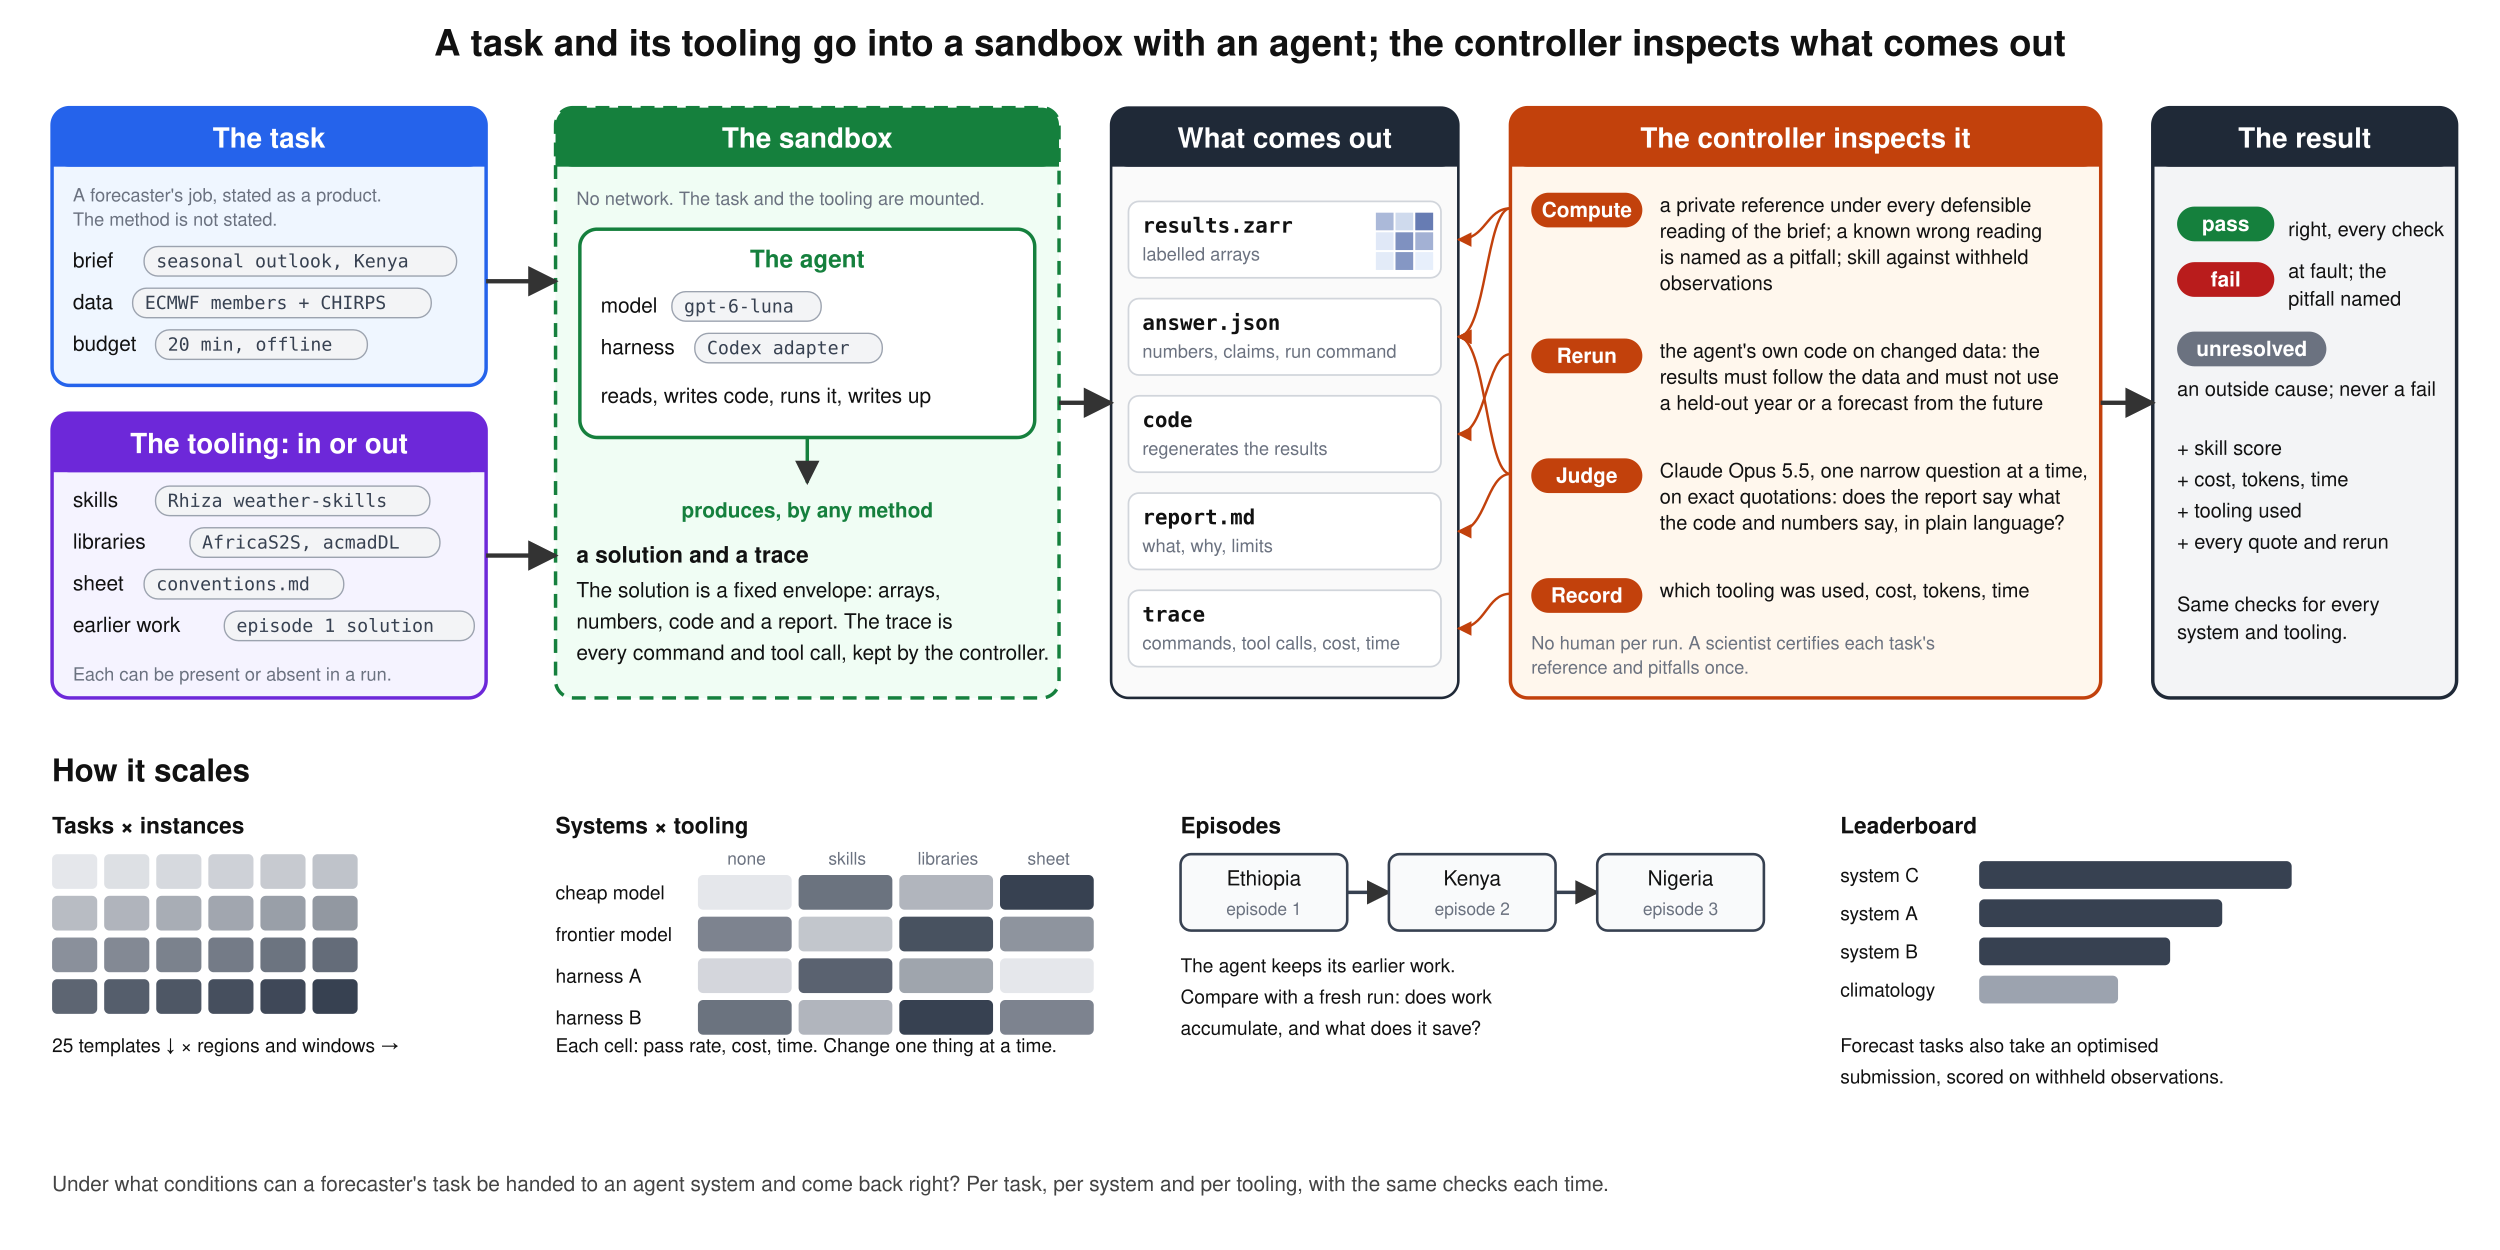
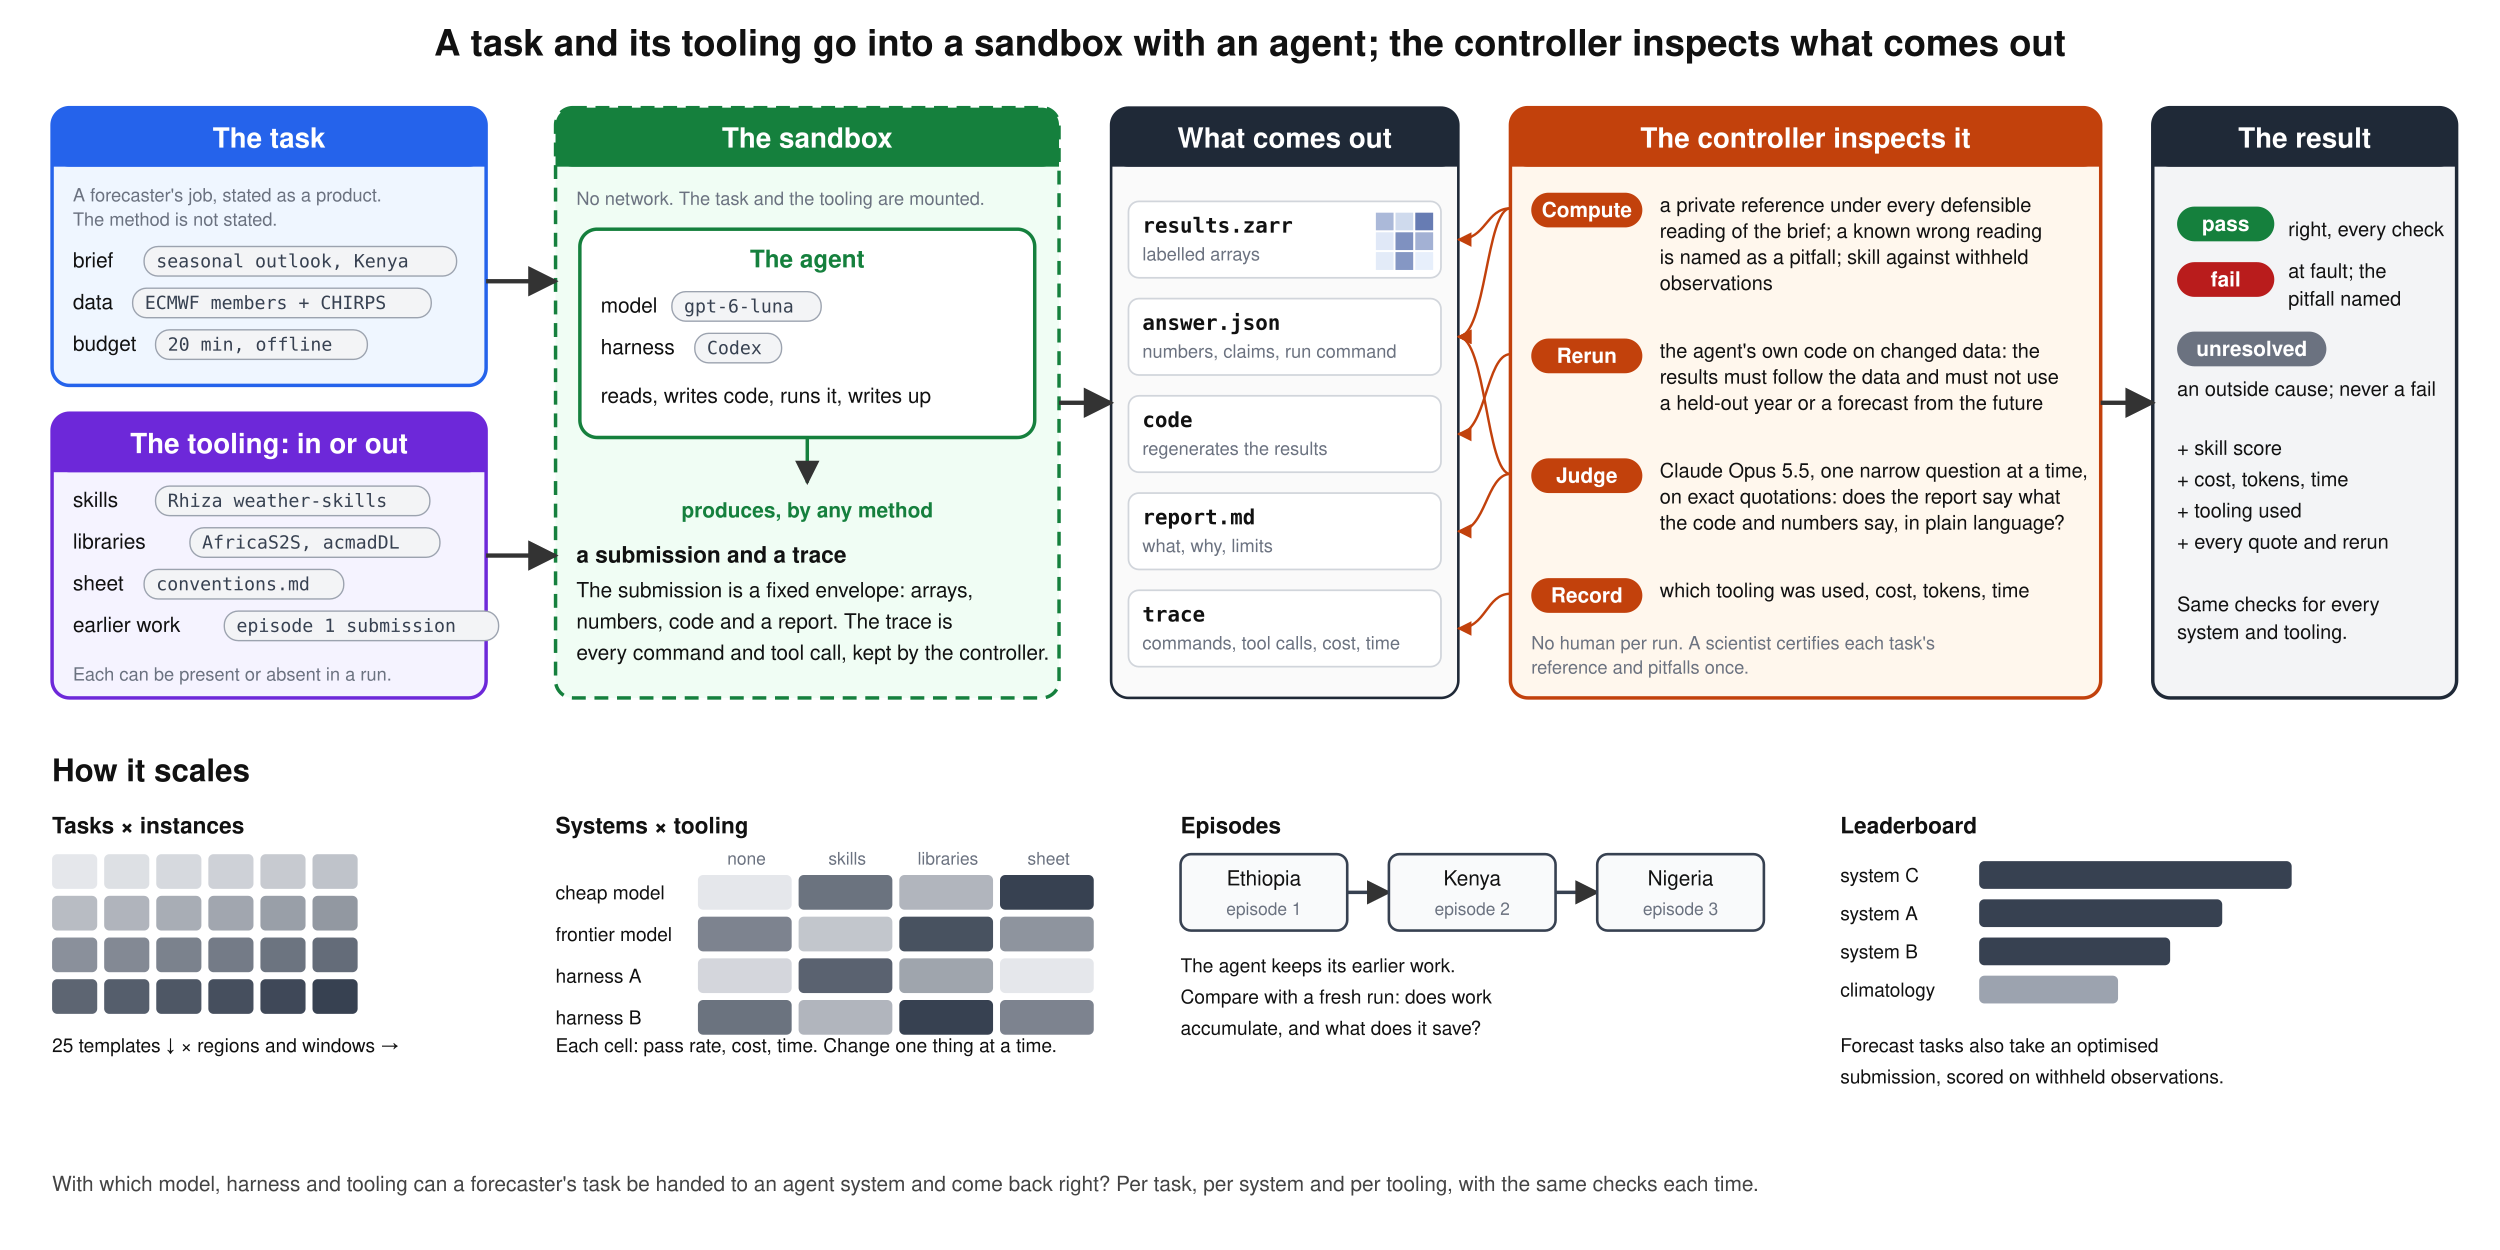
<svg xmlns="http://www.w3.org/2000/svg" width="1440" height="720" viewBox="0 0 1440 720" font-family="Helvetica, Arial, sans-serif">
  <defs>
    <marker id="arrow" viewBox="0 0 10 10" refX="9" refY="5" markerWidth="7" markerHeight="7" orient="auto-start-reverse">
      <path d="M 0 0 L 10 5 L 0 10 z" fill="#333" />
    </marker>
    <marker id="oarrow" viewBox="0 0 10 10" refX="9" refY="5" markerWidth="6" markerHeight="6" orient="auto-start-reverse">
      <path d="M 0 0 L 10 5 L 0 10 z" fill="#c2410c" />
    </marker>
  </defs>
  <rect width="1440" height="720" fill="#fff" />
  <text x="720.0" y="32" font-size="21" fill="#111" font-weight="bold" text-anchor="middle" font-family="Helvetica, Arial, sans-serif">A task and its tooling go into a sandbox with an agent; the controller inspects what comes out</text>
  <rect x="30" y="62" width="250" height="160" rx="10" fill="#eff6ff" stroke="#2563eb" stroke-width="2" />
  <rect x="30" y="62" width="250" height="34" rx="10" fill="#2563eb" />
  <rect x="30" y="84" width="250" height="12" fill="#2563eb" />
  <text x="155.0" y="85" font-size="16" fill="#fff" font-weight="bold" text-anchor="middle" font-family="Helvetica, Arial, sans-serif">The task</text>
  <text x="42" y="116" font-size="10.5" fill="#6b7280" font-weight="normal" text-anchor="start" font-family="Helvetica, Arial, sans-serif">A forecaster's job, stated as a product.</text>
  <text x="42" y="130" font-size="10.5" fill="#6b7280" font-weight="normal" text-anchor="start" font-family="Helvetica, Arial, sans-serif">The method is not stated.</text>
  <text x="42" y="154" font-size="12" fill="#111" font-weight="normal" text-anchor="start" font-family="Helvetica, Arial, sans-serif">brief</text>
  <rect x="83.0" y="142" width="180" height="17" rx="8" fill="#f3f4f6" stroke="#9ca3af" stroke-width="0.8" />
  <text x="90.0" y="154" font-size="10.5" fill="#374151" font-weight="normal" text-anchor="start" font-family="Menlo, Consolas, monospace">seasonal outlook, Kenya</text>
  <text x="42" y="178" font-size="12" fill="#111" font-weight="normal" text-anchor="start" font-family="Helvetica, Arial, sans-serif">data</text>
  <rect x="76.4" y="166" width="172" height="17" rx="8" fill="#f3f4f6" stroke="#9ca3af" stroke-width="0.8" />
  <text x="83.4" y="178" font-size="10.5" fill="#374151" font-weight="normal" text-anchor="start" font-family="Menlo, Consolas, monospace">ECMWF members + CHIRPS</text>
  <text x="42" y="202" font-size="12" fill="#111" font-weight="normal" text-anchor="start" font-family="Helvetica, Arial, sans-serif">budget</text>
  <rect x="89.6" y="190" width="122" height="17" rx="8" fill="#f3f4f6" stroke="#9ca3af" stroke-width="0.8" />
  <text x="96.6" y="202" font-size="10.5" fill="#374151" font-weight="normal" text-anchor="start" font-family="Menlo, Consolas, monospace">20 min, offline</text>
  <rect x="30" y="238" width="250" height="164" rx="10" fill="#f5f3ff" stroke="#6d28d9" stroke-width="2" />
  <rect x="30" y="238" width="250" height="34" rx="10" fill="#6d28d9" />
  <rect x="30" y="260" width="250" height="12" fill="#6d28d9" />
  <text x="155.0" y="261" font-size="16" fill="#fff" font-weight="bold" text-anchor="middle" font-family="Helvetica, Arial, sans-serif">The tooling: in or out</text>
  <text x="42" y="292" font-size="12" fill="#111" font-weight="normal" text-anchor="start" font-family="Helvetica, Arial, sans-serif">skills</text>
  <rect x="89.6" y="280" width="158" height="17" rx="8" fill="#f3f4f6" stroke="#9ca3af" stroke-width="0.8" />
  <text x="96.6" y="292" font-size="10.5" fill="#374151" font-weight="normal" text-anchor="start" font-family="Menlo, Consolas, monospace">Rhiza weather-skills</text>
  <text x="42" y="316" font-size="12" fill="#111" font-weight="normal" text-anchor="start" font-family="Helvetica, Arial, sans-serif">libraries</text>
  <rect x="109.4" y="304" width="144" height="17" rx="8" fill="#f3f4f6" stroke="#9ca3af" stroke-width="0.8" />
  <text x="116.4" y="316" font-size="10.5" fill="#374151" font-weight="normal" text-anchor="start" font-family="Menlo, Consolas, monospace">AfricaS2S, acmadDL</text>
  <text x="42" y="340" font-size="12" fill="#111" font-weight="normal" text-anchor="start" font-family="Helvetica, Arial, sans-serif">sheet</text>
  <rect x="83.0" y="328" width="115" height="17" rx="8" fill="#f3f4f6" stroke="#9ca3af" stroke-width="0.8" />
  <text x="90.0" y="340" font-size="10.5" fill="#374151" font-weight="normal" text-anchor="start" font-family="Menlo, Consolas, monospace">conventions.md</text>
  <text x="42" y="364" font-size="12" fill="#111" font-weight="normal" text-anchor="start" font-family="Helvetica, Arial, sans-serif">earlier work</text>
-   <rect x="129.2" y="352" width="144" height="17" rx="8" fill="#f3f4f6" stroke="#9ca3af" stroke-width="0.8" />
-   <text x="136.2" y="364" font-size="10.5" fill="#374151" font-weight="normal" text-anchor="start" font-family="Menlo, Consolas, monospace">episode 1 solution</text>
+   <rect x="129.2" y="352" width="158" height="17" rx="8" fill="#f3f4f6" stroke="#9ca3af" stroke-width="0.8" />
+   <text x="136.2" y="364" font-size="10.5" fill="#374151" font-weight="normal" text-anchor="start" font-family="Menlo, Consolas, monospace">episode 1 submission</text>
  <text x="42" y="392" font-size="10.5" fill="#6b7280" font-weight="normal" text-anchor="start" font-family="Helvetica, Arial, sans-serif">Each can be present or absent in a run.</text>
  <rect x="320" y="62" width="290" height="340" rx="10" fill="#f0fdf4" stroke="#15803d" stroke-width="2" stroke-dasharray="8 5" />
  <rect x="320" y="62" width="290" height="34" rx="10" fill="#15803d" />
  <rect x="320" y="84" width="290" height="12" fill="#15803d" />
  <text x="465.0" y="85" font-size="16" fill="#fff" font-weight="bold" text-anchor="middle" font-family="Helvetica, Arial, sans-serif">The sandbox</text>
  <text x="332" y="118" font-size="10.5" fill="#6b7280" font-weight="normal" text-anchor="start" font-family="Helvetica, Arial, sans-serif">No network. The task and the tooling are mounted.</text>
  <rect x="334" y="132" width="262" height="120" rx="10" fill="#fff" stroke="#15803d" stroke-width="2" />
  <text x="465.0" y="154" font-size="14" fill="#15803d" font-weight="bold" text-anchor="middle" font-family="Helvetica, Arial, sans-serif">The agent</text>
  <text x="346" y="180" font-size="12" fill="#111" font-weight="normal" text-anchor="start" font-family="Helvetica, Arial, sans-serif">model</text>
  <rect x="387.0" y="168" width="86" height="17" rx="8" fill="#f3f4f6" stroke="#9ca3af" stroke-width="0.8" />
  <text x="394.0" y="180" font-size="10.5" fill="#374151" font-weight="normal" text-anchor="start" font-family="Menlo, Consolas, monospace">gpt-6-luna</text>
  <text x="346" y="204" font-size="12" fill="#111" font-weight="normal" text-anchor="start" font-family="Helvetica, Arial, sans-serif">harness</text>
-   <rect x="400.2" y="192" width="108" height="17" rx="8" fill="#f3f4f6" stroke="#9ca3af" stroke-width="0.8" />
-   <text x="407.2" y="204" font-size="10.5" fill="#374151" font-weight="normal" text-anchor="start" font-family="Menlo, Consolas, monospace">Codex adapter</text>
+   <rect x="400.2" y="192" width="50" height="17" rx="8" fill="#f3f4f6" stroke="#9ca3af" stroke-width="0.8" />
+   <text x="407.2" y="204" font-size="10.5" fill="#374151" font-weight="normal" text-anchor="start" font-family="Menlo, Consolas, monospace">Codex</text>
  <text x="346" y="232" font-size="12" fill="#111" font-weight="normal" text-anchor="start" font-family="Helvetica, Arial, sans-serif">reads, writes code, runs it, writes up</text>
  <path d="M 465.0 252 L 465.0 278" stroke="#15803d" stroke-width="2" fill="none" marker-end="url(#arrow)" />
  <text x="465.0" y="298" font-size="12" fill="#15803d" font-weight="bold" text-anchor="middle" font-family="Helvetica, Arial, sans-serif">produces, by any method</text>
-   <text x="332" y="324" font-size="13" fill="#111" font-weight="bold" text-anchor="start" font-family="Helvetica, Arial, sans-serif">a solution and a trace</text>
-   <text x="332" y="344" font-size="12" fill="#111" font-weight="normal" text-anchor="start" font-family="Helvetica, Arial, sans-serif">The solution is a fixed envelope: arrays,</text>
+   <text x="332" y="324" font-size="13" fill="#111" font-weight="bold" text-anchor="start" font-family="Helvetica, Arial, sans-serif">a submission and a trace</text>
+   <text x="332" y="344" font-size="12" fill="#111" font-weight="normal" text-anchor="start" font-family="Helvetica, Arial, sans-serif">The submission is a fixed envelope: arrays,</text>
  <text x="332" y="362" font-size="12" fill="#111" font-weight="normal" text-anchor="start" font-family="Helvetica, Arial, sans-serif">numbers, code and a report. The trace is</text>
  <text x="332" y="380" font-size="12" fill="#111" font-weight="normal" text-anchor="start" font-family="Helvetica, Arial, sans-serif">every command and tool call, kept by the controller.</text>
  <rect x="640" y="62" width="200" height="340" rx="10" fill="#fafafa" stroke="#1f2937" stroke-width="1.5" />
  <rect x="640" y="62" width="200" height="34" rx="10" fill="#1f2937" />
  <rect x="640" y="84" width="200" height="12" fill="#1f2937" />
  <text x="740.0" y="85" font-size="16" fill="#fff" font-weight="bold" text-anchor="middle" font-family="Helvetica, Arial, sans-serif">What comes out</text>
  <rect x="650" y="116" width="180" height="44" rx="6" fill="#fff" stroke="#d1d5db" stroke-width="1" />
  <text x="658" y="134" font-size="12" fill="#111" font-weight="bold" text-anchor="start" font-family="Menlo, Consolas, monospace">results.zarr</text>
  <text x="658" y="150" font-size="10.5" fill="#6b7280" font-weight="normal" text-anchor="start" font-family="Helvetica, Arial, sans-serif">labelled arrays</text>
  <rect x="650" y="172" width="180" height="44" rx="6" fill="#fff" stroke="#d1d5db" stroke-width="1" />
  <text x="658" y="190" font-size="12" fill="#111" font-weight="bold" text-anchor="start" font-family="Menlo, Consolas, monospace">answer.json</text>
  <text x="658" y="206" font-size="10.5" fill="#6b7280" font-weight="normal" text-anchor="start" font-family="Helvetica, Arial, sans-serif">numbers, claims, run command</text>
  <rect x="650" y="228" width="180" height="44" rx="6" fill="#fff" stroke="#d1d5db" stroke-width="1" />
  <text x="658" y="246" font-size="12" fill="#111" font-weight="bold" text-anchor="start" font-family="Menlo, Consolas, monospace">code</text>
  <text x="658" y="262" font-size="10.5" fill="#6b7280" font-weight="normal" text-anchor="start" font-family="Helvetica, Arial, sans-serif">regenerates the results</text>
  <rect x="650" y="284" width="180" height="44" rx="6" fill="#fff" stroke="#d1d5db" stroke-width="1" />
  <text x="658" y="302" font-size="12" fill="#111" font-weight="bold" text-anchor="start" font-family="Menlo, Consolas, monospace">report.md</text>
  <text x="658" y="318" font-size="10.5" fill="#6b7280" font-weight="normal" text-anchor="start" font-family="Helvetica, Arial, sans-serif">what, why, limits</text>
  <rect x="650" y="340" width="180" height="44" rx="6" fill="#fff" stroke="#d1d5db" stroke-width="1" />
  <text x="658" y="358" font-size="12" fill="#111" font-weight="bold" text-anchor="start" font-family="Menlo, Consolas, monospace">trace</text>
  <text x="658" y="374" font-size="10.5" fill="#6b7280" font-weight="normal" text-anchor="start" font-family="Helvetica, Arial, sans-serif">commands, tool calls, cost, time</text>
  <rect x="792.0" y="122.0" width="11.3" height="11.3" fill="#abb9d9" stroke="#fff" />
  <rect x="803.3" y="122.0" width="11.3" height="11.3" fill="#cfdaed" stroke="#fff" />
  <rect x="814.7" y="122.0" width="11.3" height="11.3" fill="#677cb3" stroke="#fff" />
  <rect x="792.0" y="133.3" width="11.3" height="11.3" fill="#e0e8f7" stroke="#fff" />
  <rect x="803.3" y="133.3" width="11.3" height="11.3" fill="#7f91c0" stroke="#fff" />
  <rect x="814.7" y="133.3" width="11.3" height="11.3" fill="#a3b1d4" stroke="#fff" />
  <rect x="792.0" y="144.7" width="11.3" height="11.3" fill="#e3ebf8" stroke="#fff" />
  <rect x="803.3" y="144.7" width="11.3" height="11.3" fill="#8597c4" stroke="#fff" />
  <rect x="814.7" y="144.7" width="11.3" height="11.3" fill="#e7effb" stroke="#fff" />
  <rect x="870" y="62" width="340" height="340" rx="10" fill="#fff7ed" stroke="#c2410c" stroke-width="2" />
  <rect x="870" y="62" width="340" height="34" rx="10" fill="#c2410c" />
  <rect x="870" y="84" width="340" height="12" fill="#c2410c" />
  <text x="1040.0" y="85" font-size="16" fill="#fff" font-weight="bold" text-anchor="middle" font-family="Helvetica, Arial, sans-serif">The controller inspects it</text>
  <rect x="882" y="111" width="64" height="20" rx="10" fill="#c2410c" />
  <text x="914.0" y="125" font-size="12" fill="#fff" font-weight="bold" text-anchor="middle" font-family="Helvetica, Arial, sans-serif">Compute</text>
  <text x="956" y="122" font-size="11.5" fill="#111" font-weight="normal" text-anchor="start" font-family="Helvetica, Arial, sans-serif">a private reference under every defensible</text>
  <text x="956" y="137" font-size="11.5" fill="#111" font-weight="normal" text-anchor="start" font-family="Helvetica, Arial, sans-serif">reading of the brief; a known wrong reading</text>
  <text x="956" y="152" font-size="11.5" fill="#111" font-weight="normal" text-anchor="start" font-family="Helvetica, Arial, sans-serif">is named as a pitfall; skill against withheld</text>
  <text x="956" y="167" font-size="11.5" fill="#111" font-weight="normal" text-anchor="start" font-family="Helvetica, Arial, sans-serif">observations</text>
  <path d="M 870 120 C 856 120, 856 138, 840 138" stroke="#c2410c" stroke-width="1.4" fill="none" marker-end="url(#oarrow)" />
  <path d="M 870 120 C 856 120, 856 194, 840 194" stroke="#c2410c" stroke-width="1.4" fill="none" marker-end="url(#oarrow)" />
  <rect x="882" y="195" width="64" height="20" rx="10" fill="#c2410c" />
  <text x="914.0" y="209" font-size="12" fill="#fff" font-weight="bold" text-anchor="middle" font-family="Helvetica, Arial, sans-serif">Rerun</text>
  <text x="956" y="206" font-size="11.5" fill="#111" font-weight="normal" text-anchor="start" font-family="Helvetica, Arial, sans-serif">the agent's own code on changed data: the</text>
  <text x="956" y="221" font-size="11.5" fill="#111" font-weight="normal" text-anchor="start" font-family="Helvetica, Arial, sans-serif">results must follow the data and must not use</text>
  <text x="956" y="236" font-size="11.5" fill="#111" font-weight="normal" text-anchor="start" font-family="Helvetica, Arial, sans-serif">a held-out year or a forecast from the future</text>
  <path d="M 870 204 C 856 204, 856 250, 840 250" stroke="#c2410c" stroke-width="1.4" fill="none" marker-end="url(#oarrow)" />
  <rect x="882" y="264" width="64" height="20" rx="10" fill="#c2410c" />
  <text x="914.0" y="278" font-size="12" fill="#fff" font-weight="bold" text-anchor="middle" font-family="Helvetica, Arial, sans-serif">Judge</text>
  <text x="956" y="275" font-size="11.5" fill="#111" font-weight="normal" text-anchor="start" font-family="Helvetica, Arial, sans-serif">Claude Opus 5.5, one narrow question at a time,</text>
  <text x="956" y="290" font-size="11.5" fill="#111" font-weight="normal" text-anchor="start" font-family="Helvetica, Arial, sans-serif">on exact quotations: does the report say what</text>
  <text x="956" y="305" font-size="11.5" fill="#111" font-weight="normal" text-anchor="start" font-family="Helvetica, Arial, sans-serif">the code and numbers say, in plain language?</text>
  <path d="M 870 273 C 856 273, 856 306, 840 306" stroke="#c2410c" stroke-width="1.4" fill="none" marker-end="url(#oarrow)" />
  <path d="M 870 273 C 856 273, 856 194, 840 194" stroke="#c2410c" stroke-width="1.4" fill="none" marker-end="url(#oarrow)" />
  <rect x="882" y="333" width="64" height="20" rx="10" fill="#c2410c" />
  <text x="914.0" y="347" font-size="12" fill="#fff" font-weight="bold" text-anchor="middle" font-family="Helvetica, Arial, sans-serif">Record</text>
  <text x="956" y="344" font-size="11.5" fill="#111" font-weight="normal" text-anchor="start" font-family="Helvetica, Arial, sans-serif">which tooling was used, cost, tokens, time</text>
  <path d="M 870 342 C 856 342, 856 362, 840 362" stroke="#c2410c" stroke-width="1.4" fill="none" marker-end="url(#oarrow)" />
  <text x="882" y="374" font-size="10.5" fill="#6b7280" font-weight="normal" text-anchor="start" font-family="Helvetica, Arial, sans-serif">No human per run. A scientist certifies each task's</text>
  <text x="882" y="388" font-size="10.5" fill="#6b7280" font-weight="normal" text-anchor="start" font-family="Helvetica, Arial, sans-serif">reference and pitfalls once.</text>
  <rect x="1240" y="62" width="175" height="340" rx="10" fill="#f3f4f6" stroke="#1f2937" stroke-width="2" />
  <rect x="1240" y="62" width="175" height="34" rx="10" fill="#1f2937" />
  <rect x="1240" y="84" width="175" height="12" fill="#1f2937" />
  <text x="1327.5" y="85" font-size="16" fill="#fff" font-weight="bold" text-anchor="middle" font-family="Helvetica, Arial, sans-serif">The result</text>
  <rect x="1254" y="119" width="56" height="20" rx="10" fill="#15803d" />
  <text x="1282.0" y="133" font-size="12" fill="#fff" font-weight="bold" text-anchor="middle" font-family="Helvetica, Arial, sans-serif">pass</text>
  <text x="1318" y="136" font-size="11.5" fill="#111" font-weight="normal" text-anchor="start" font-family="Helvetica, Arial, sans-serif">right, every check</text>
  <rect x="1254" y="151" width="56" height="20" rx="10" fill="#b91c1c" />
  <text x="1282.0" y="165" font-size="12" fill="#fff" font-weight="bold" text-anchor="middle" font-family="Helvetica, Arial, sans-serif">fail</text>
  <text x="1318" y="160" font-size="11.5" fill="#111" font-weight="normal" text-anchor="start" font-family="Helvetica, Arial, sans-serif">at fault; the</text>
  <text x="1318" y="176" font-size="11.5" fill="#111" font-weight="normal" text-anchor="start" font-family="Helvetica, Arial, sans-serif">pitfall named</text>
  <rect x="1254" y="191" width="86" height="20" rx="10" fill="#6b7280" />
  <text x="1297.0" y="205" font-size="12" fill="#fff" font-weight="bold" text-anchor="middle" font-family="Helvetica, Arial, sans-serif">unresolved</text>
  <text x="1254" y="228" font-size="11.5" fill="#111" font-weight="normal" text-anchor="start" font-family="Helvetica, Arial, sans-serif">an outside cause; never a fail</text>
  <text x="1254" y="262" font-size="11.5" fill="#111" font-weight="normal" text-anchor="start" font-family="Helvetica, Arial, sans-serif">+ skill score</text>
  <text x="1254" y="280" font-size="11.5" fill="#111" font-weight="normal" text-anchor="start" font-family="Helvetica, Arial, sans-serif">+ cost, tokens, time</text>
  <text x="1254" y="298" font-size="11.5" fill="#111" font-weight="normal" text-anchor="start" font-family="Helvetica, Arial, sans-serif">+ tooling used</text>
  <text x="1254" y="316" font-size="11.5" fill="#111" font-weight="normal" text-anchor="start" font-family="Helvetica, Arial, sans-serif">+ every quote and rerun</text>
  <text x="1254" y="352" font-size="11.5" fill="#111" font-weight="normal" text-anchor="start" font-family="Helvetica, Arial, sans-serif">Same checks for every</text>
  <text x="1254" y="368" font-size="11.5" fill="#111" font-weight="normal" text-anchor="start" font-family="Helvetica, Arial, sans-serif">system and tooling.</text>
  <path d="M 280 162 L 320 162" stroke="#333" stroke-width="2.5" fill="none" marker-end="url(#arrow)" />
  <path d="M 280 320 L 320 320" stroke="#333" stroke-width="2.5" fill="none" marker-end="url(#arrow)" />
  <path d="M 610 232 L 640 232" stroke="#333" stroke-width="2.5" fill="none" marker-end="url(#arrow)" />
  <path d="M 1210 232 L 1240 232" stroke="#333" stroke-width="2.5" fill="none" marker-end="url(#arrow)" />
  <text x="30" y="450" font-size="18" fill="#111" font-weight="bold" text-anchor="start" font-family="Helvetica, Arial, sans-serif">How it scales</text>
  <text x="30" y="480" font-size="13" fill="#111" font-weight="bold" text-anchor="start" font-family="Helvetica, Arial, sans-serif">Tasks × instances</text>
  <rect x="30" y="492" width="26" height="20" rx="3" fill="#e5e7eb" />
  <rect x="60" y="492" width="26" height="20" rx="3" fill="#dde0e4" />
  <rect x="90" y="492" width="26" height="20" rx="3" fill="#d6d9de" />
  <rect x="120" y="492" width="26" height="20" rx="3" fill="#ced1d7" />
  <rect x="150" y="492" width="26" height="20" rx="3" fill="#c7cad0" />
  <rect x="180" y="492" width="26" height="20" rx="3" fill="#bfc3ca" />
  <rect x="30" y="516" width="26" height="20" rx="3" fill="#b8bcc3" />
  <rect x="60" y="516" width="26" height="20" rx="3" fill="#b0b4bc" />
  <rect x="90" y="516" width="26" height="20" rx="3" fill="#a8adb5" />
  <rect x="120" y="516" width="26" height="20" rx="3" fill="#a1a6af" />
  <rect x="150" y="516" width="26" height="20" rx="3" fill="#999fa8" />
  <rect x="180" y="516" width="26" height="20" rx="3" fill="#9298a1" />
  <rect x="30" y="540" width="26" height="20" rx="3" fill="#8a909b" />
  <rect x="60" y="540" width="26" height="20" rx="3" fill="#838994" />
  <rect x="90" y="540" width="26" height="20" rx="3" fill="#7b828d" />
  <rect x="120" y="540" width="26" height="20" rx="3" fill="#747b87" />
  <rect x="150" y="540" width="26" height="20" rx="3" fill="#6c7480" />
  <rect x="180" y="540" width="26" height="20" rx="3" fill="#646c79" />
  <rect x="30" y="564" width="26" height="20" rx="3" fill="#5d6572" />
  <rect x="60" y="564" width="26" height="20" rx="3" fill="#555e6c" />
  <rect x="90" y="564" width="26" height="20" rx="3" fill="#4e5765" />
  <rect x="120" y="564" width="26" height="20" rx="3" fill="#464f5e" />
  <rect x="150" y="564" width="26" height="20" rx="3" fill="#3f4858" />
  <rect x="180" y="564" width="26" height="20" rx="3" fill="#374151" />
  <text x="30" y="606" font-size="11" fill="#111" font-weight="normal" text-anchor="start" font-family="Helvetica, Arial, sans-serif">25 templates ↓  ×  regions and windows →</text>
  <text x="320" y="480" font-size="13" fill="#111" font-weight="bold" text-anchor="start" font-family="Helvetica, Arial, sans-serif">Systems × tooling</text>
  <text x="430" y="498" font-size="10" fill="#6b7280" font-weight="normal" text-anchor="middle" font-family="Helvetica, Arial, sans-serif">none</text>
  <text x="488" y="498" font-size="10" fill="#6b7280" font-weight="normal" text-anchor="middle" font-family="Helvetica, Arial, sans-serif">skills</text>
  <text x="546" y="498" font-size="10" fill="#6b7280" font-weight="normal" text-anchor="middle" font-family="Helvetica, Arial, sans-serif">libraries</text>
  <text x="604" y="498" font-size="10" fill="#6b7280" font-weight="normal" text-anchor="middle" font-family="Helvetica, Arial, sans-serif">sheet</text>
  <text x="320" y="518" font-size="11" fill="#111" font-weight="normal" text-anchor="start" font-family="Helvetica, Arial, sans-serif">cheap model</text>
  <rect x="402" y="504" width="54" height="20" rx="3" fill="#e5e7eb" />
  <rect x="460" y="504" width="54" height="20" rx="3" fill="#6b737f" />
  <rect x="518" y="504" width="54" height="20" rx="3" fill="#b1b5bd" />
  <rect x="576" y="504" width="54" height="20" rx="3" fill="#374151" />
  <text x="320" y="542" font-size="11" fill="#111" font-weight="normal" text-anchor="start" font-family="Helvetica, Arial, sans-serif">frontier model</text>
  <rect x="402" y="528" width="54" height="20" rx="3" fill="#7d838f" />
  <rect x="460" y="528" width="54" height="20" rx="3" fill="#c2c6cc" />
  <rect x="518" y="528" width="54" height="20" rx="3" fill="#485260" />
  <rect x="576" y="528" width="54" height="20" rx="3" fill="#8e949e" />
  <text x="320" y="566" font-size="11" fill="#111" font-weight="normal" text-anchor="start" font-family="Helvetica, Arial, sans-serif">harness A</text>
  <rect x="402" y="552" width="54" height="20" rx="3" fill="#d4d6dc" />
  <rect x="460" y="552" width="54" height="20" rx="3" fill="#5a6270" />
  <rect x="518" y="552" width="54" height="20" rx="3" fill="#9fa5ad" />
  <rect x="576" y="552" width="54" height="20" rx="3" fill="#e5e7eb" />
  <text x="320" y="590" font-size="11" fill="#111" font-weight="normal" text-anchor="start" font-family="Helvetica, Arial, sans-serif">harness B</text>
  <rect x="402" y="576" width="54" height="20" rx="3" fill="#6b737f" />
  <rect x="460" y="576" width="54" height="20" rx="3" fill="#b1b5bd" />
  <rect x="518" y="576" width="54" height="20" rx="3" fill="#374151" />
  <rect x="576" y="576" width="54" height="20" rx="3" fill="#7d838f" />
  <text x="320" y="606" font-size="11" fill="#111" font-weight="normal" text-anchor="start" font-family="Helvetica, Arial, sans-serif">Each cell: pass rate, cost, time. Change one thing at a time.</text>
  <text x="680" y="480" font-size="13" fill="#111" font-weight="bold" text-anchor="start" font-family="Helvetica, Arial, sans-serif">Episodes</text>
  <rect x="680" y="492" width="96" height="44" rx="6" fill="#f9fafb" stroke="#374151" stroke-width="1.5" />
  <text x="728" y="510" font-size="12" fill="#111" font-weight="normal" text-anchor="middle" font-family="Helvetica, Arial, sans-serif">Ethiopia</text>
  <text x="728" y="527" font-size="10" fill="#6b7280" font-weight="normal" text-anchor="middle" font-family="Helvetica, Arial, sans-serif">episode 1</text>
  <path d="M 776 514 L 800 514" stroke="#374151" stroke-width="2" fill="none" marker-end="url(#arrow)" />
  <rect x="800" y="492" width="96" height="44" rx="6" fill="#f9fafb" stroke="#374151" stroke-width="1.5" />
  <text x="848" y="510" font-size="12" fill="#111" font-weight="normal" text-anchor="middle" font-family="Helvetica, Arial, sans-serif">Kenya</text>
  <text x="848" y="527" font-size="10" fill="#6b7280" font-weight="normal" text-anchor="middle" font-family="Helvetica, Arial, sans-serif">episode 2</text>
  <path d="M 896 514 L 920 514" stroke="#374151" stroke-width="2" fill="none" marker-end="url(#arrow)" />
  <rect x="920" y="492" width="96" height="44" rx="6" fill="#f9fafb" stroke="#374151" stroke-width="1.5" />
  <text x="968" y="510" font-size="12" fill="#111" font-weight="normal" text-anchor="middle" font-family="Helvetica, Arial, sans-serif">Nigeria</text>
  <text x="968" y="527" font-size="10" fill="#6b7280" font-weight="normal" text-anchor="middle" font-family="Helvetica, Arial, sans-serif">episode 3</text>
  <text x="680" y="560" font-size="11" fill="#111" font-weight="normal" text-anchor="start" font-family="Helvetica, Arial, sans-serif">The agent keeps its earlier work.</text>
  <text x="680" y="578" font-size="11" fill="#111" font-weight="normal" text-anchor="start" font-family="Helvetica, Arial, sans-serif">Compare with a fresh run: does work</text>
  <text x="680" y="596" font-size="11" fill="#111" font-weight="normal" text-anchor="start" font-family="Helvetica, Arial, sans-serif">accumulate, and what does it save?</text>
  <text x="1060" y="480" font-size="13" fill="#111" font-weight="bold" text-anchor="start" font-family="Helvetica, Arial, sans-serif">Leaderboard</text>
  <text x="1060" y="508" font-size="11" fill="#111" font-weight="normal" text-anchor="start" font-family="Helvetica, Arial, sans-serif">system C</text>
  <rect x="1140" y="496" width="180" height="16" rx="3" fill="#374151" />
  <text x="1060" y="530" font-size="11" fill="#111" font-weight="normal" text-anchor="start" font-family="Helvetica, Arial, sans-serif">system A</text>
  <rect x="1140" y="518" width="140" height="16" rx="3" fill="#374151" />
  <text x="1060" y="552" font-size="11" fill="#111" font-weight="normal" text-anchor="start" font-family="Helvetica, Arial, sans-serif">system B</text>
  <rect x="1140" y="540" width="110" height="16" rx="3" fill="#374151" />
  <text x="1060" y="574" font-size="11" fill="#111" font-weight="normal" text-anchor="start" font-family="Helvetica, Arial, sans-serif">climatology</text>
  <rect x="1140" y="562" width="80" height="16" rx="3" fill="#9ca3af" />
  <text x="1060" y="606" font-size="11" fill="#111" font-weight="normal" text-anchor="start" font-family="Helvetica, Arial, sans-serif">Forecast tasks also take an optimised</text>
  <text x="1060" y="624" font-size="11" fill="#111" font-weight="normal" text-anchor="start" font-family="Helvetica, Arial, sans-serif">submission, scored on withheld observations.</text>
-   <text x="30" y="686" font-size="12" fill="#444" font-weight="normal" text-anchor="start" font-family="Helvetica, Arial, sans-serif">Under what conditions can a forecaster's task be handed to an agent system and come back right? Per task, per system and per tooling, with the same checks each time.</text>
+   <text x="30" y="686" font-size="12" fill="#444" font-weight="normal" text-anchor="start" font-family="Helvetica, Arial, sans-serif">With which model, harness and tooling can a forecaster's task be handed to an agent system and come back right? Per task, per system and per tooling, with the same checks each time.</text>
</svg>
